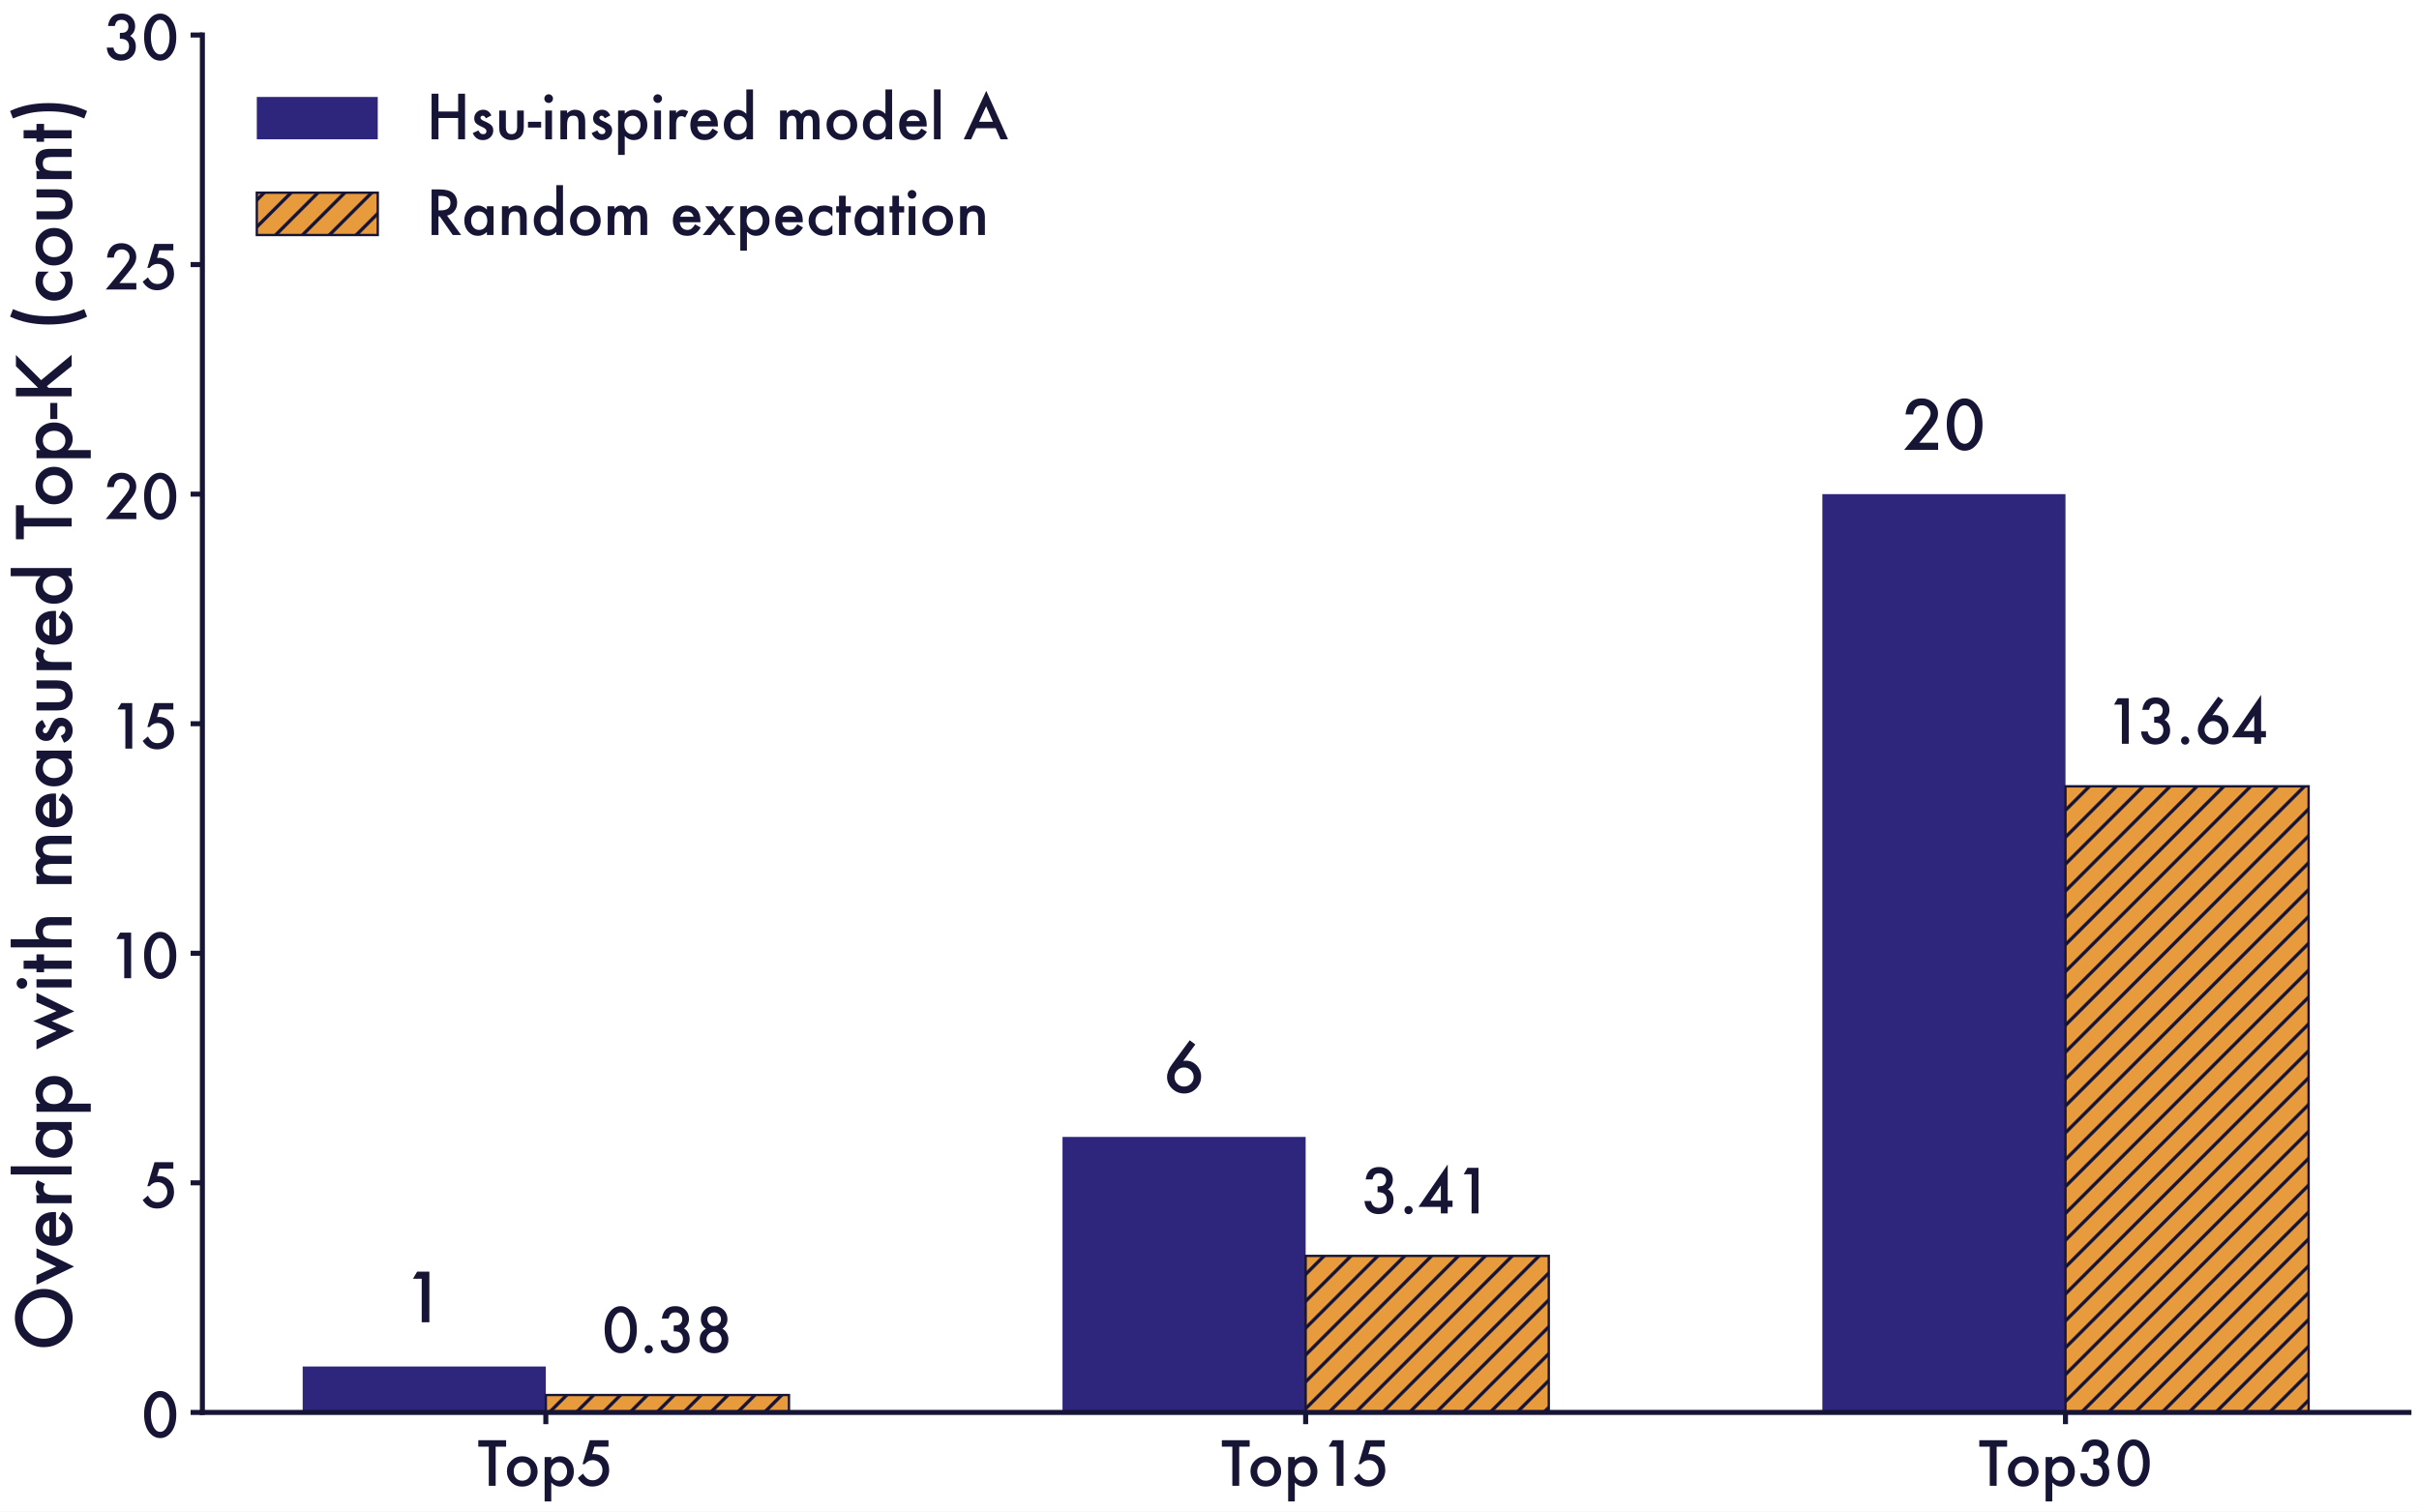
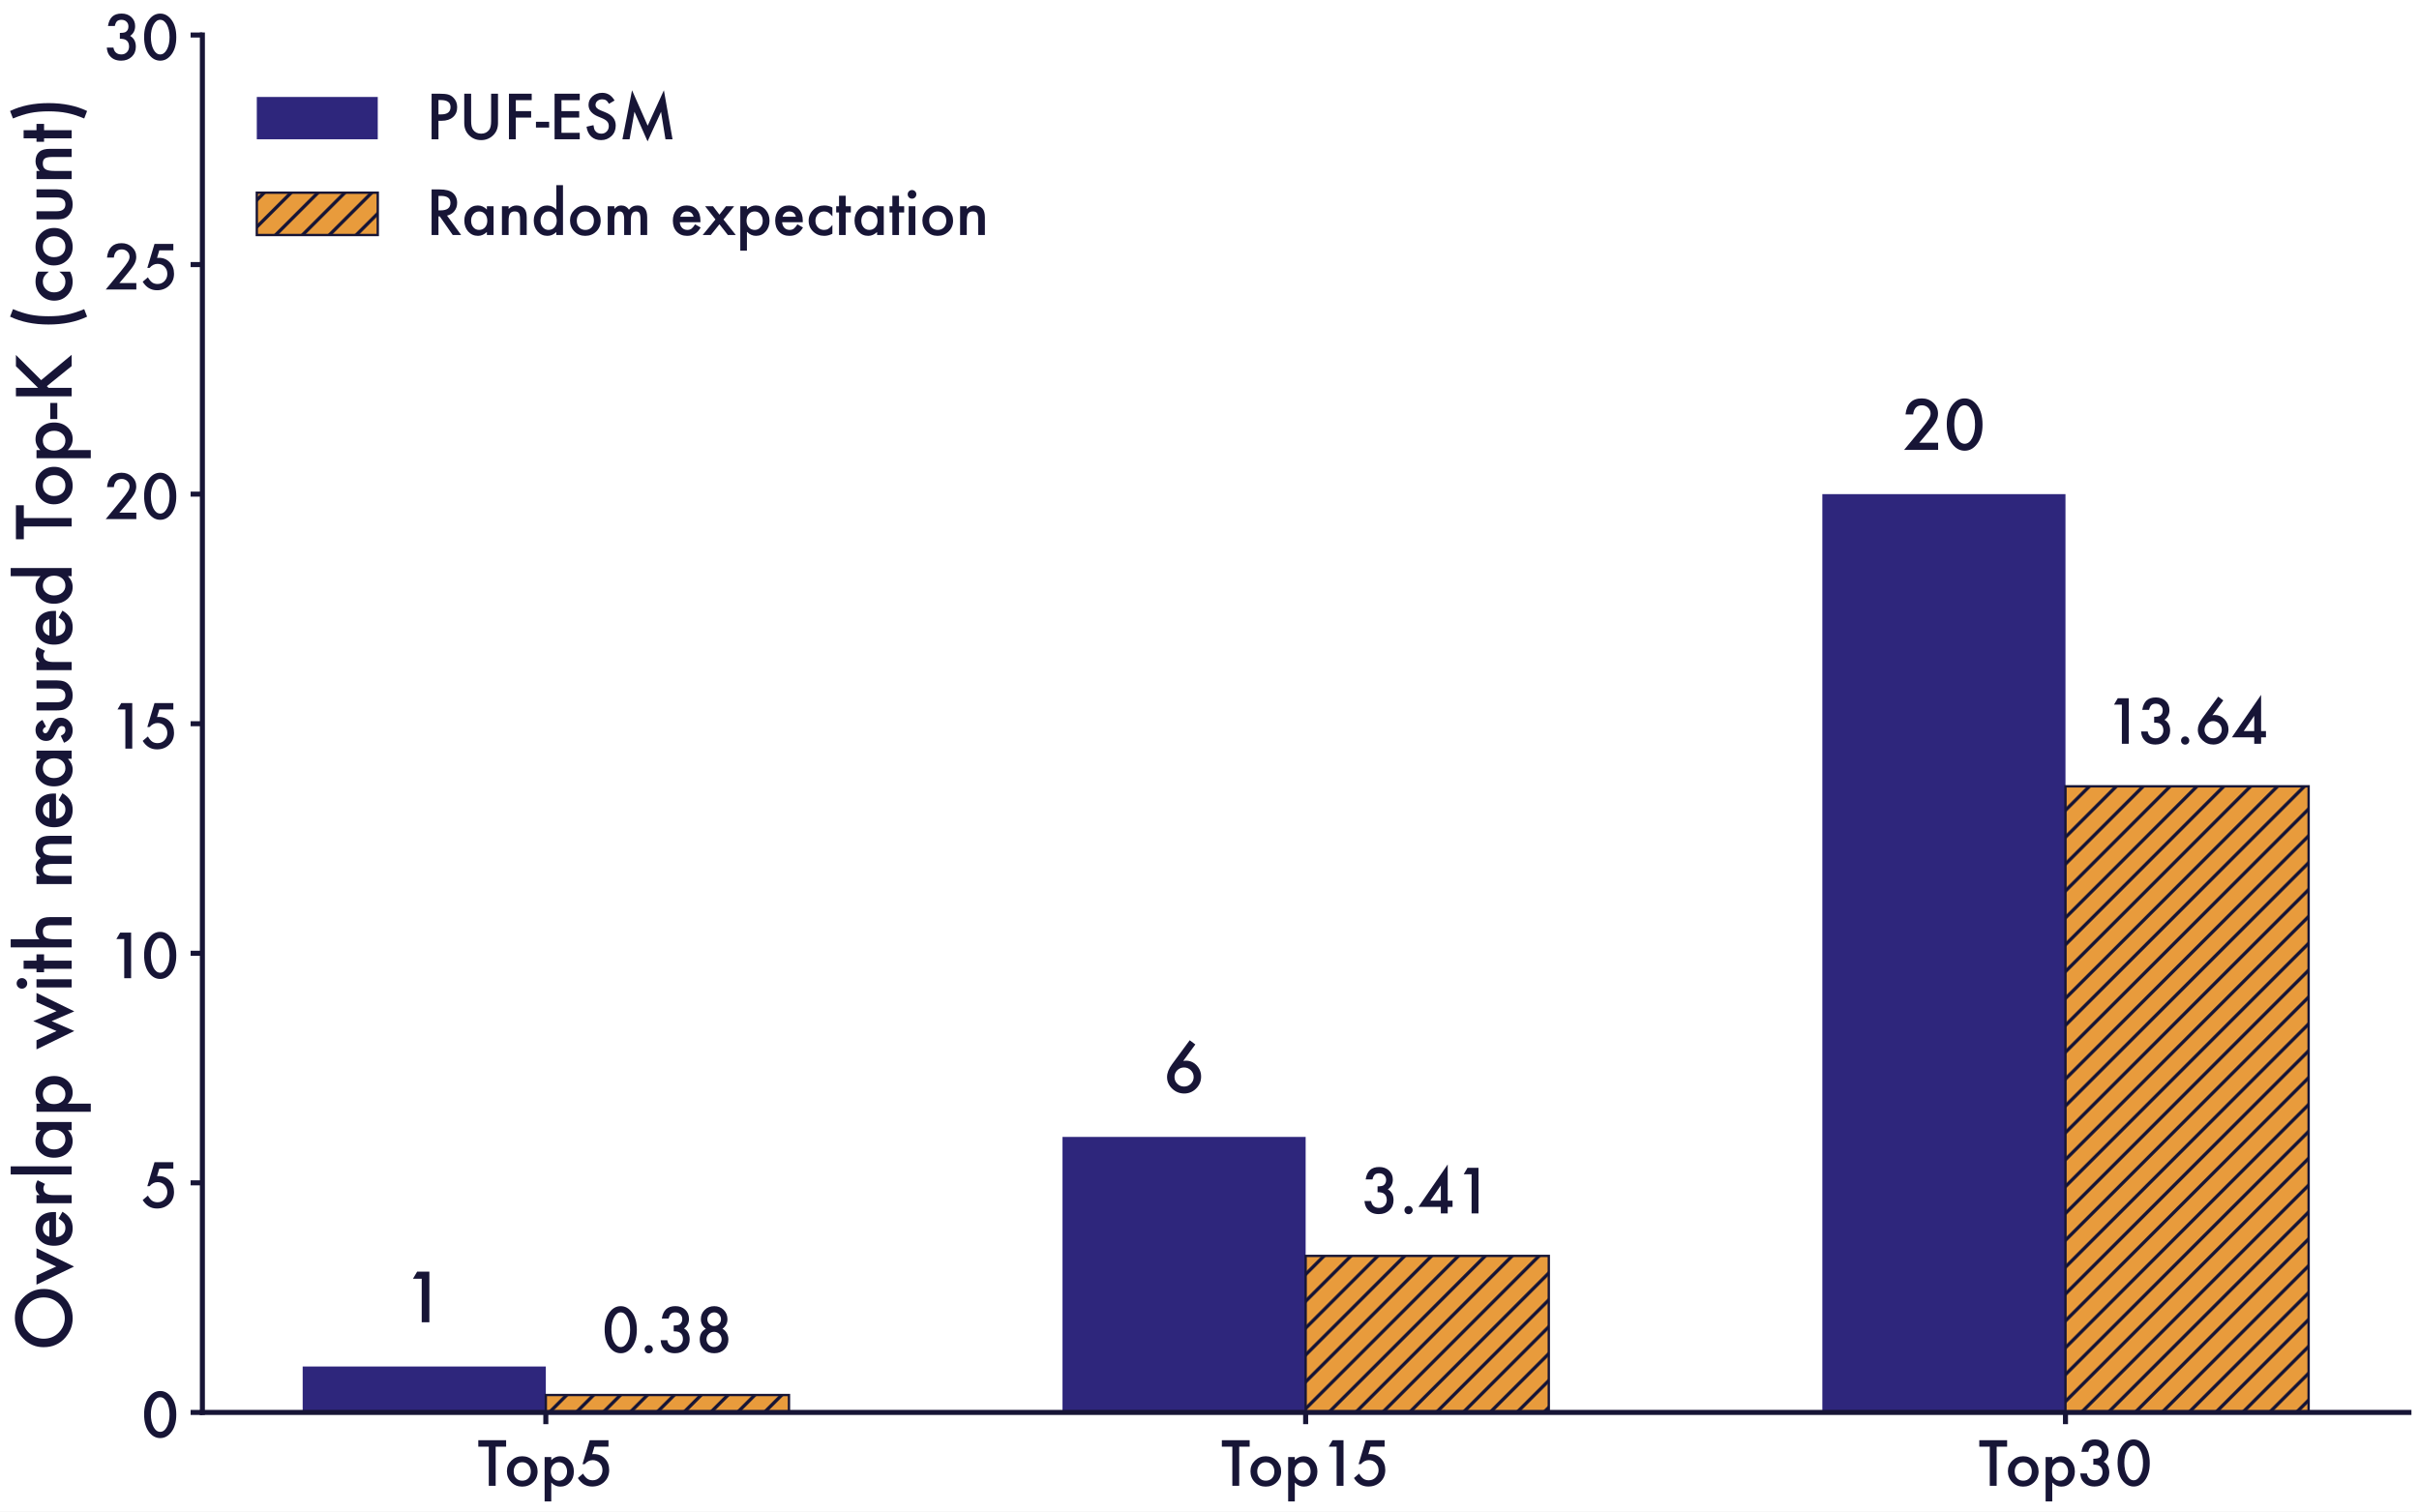
<svg xmlns="http://www.w3.org/2000/svg" xmlns:xlink="http://www.w3.org/1999/xlink" width="720pt" height="450pt" viewBox="0 0 720 450" version="1.1">
  <defs>
    <style type="text/css">*{stroke-linejoin: round; stroke-linecap: butt}</style>
  </defs>
  <g id="figure_1">
    <g id="patch_1">
      <path d="M 0 450  L 720 450  L 720 0  L 0 0  z " style="fill: #ffffff" />
    </g>
    <g id="axes_1">
      <g id="patch_2">
        <path d="M 60.237 420.498  L 717 420.498  L 717 10.422  L 60.237 10.422  z " style="fill: #ffffff" />
      </g>
      <g id="patch_3">
-         <path d="M 90.09 420.498  L 162.46 420.498  L 162.46 406.829  L 90.09 406.829  z " clip-path="url(#p8a2747c36f)" style="fill: #2e267c" />
+         <path d="M 90.09 420.498  L 162.46 420.498  L 162.46 406.829  L 90.09 406.829  z " clip-path="url(#p733d0fec07)" style="fill: #2e267c" />
      </g>
      <g id="patch_4">
-         <path d="M 316.248 420.498  L 388.618 420.498  L 388.618 338.483  L 316.248 338.483  z " clip-path="url(#p8a2747c36f)" style="fill: #2e267c" />
+         <path d="M 316.248 420.498  L 388.618 420.498  L 388.618 338.483  L 316.248 338.483  z " clip-path="url(#p733d0fec07)" style="fill: #2e267c" />
      </g>
      <g id="patch_5">
-         <path d="M 542.406 420.498  L 614.776 420.498  L 614.776 147.114  L 542.406 147.114  z " clip-path="url(#p8a2747c36f)" style="fill: #2e267c" />
+         <path d="M 542.406 420.498  L 614.776 420.498  L 614.776 147.114  L 542.406 147.114  z " clip-path="url(#p733d0fec07)" style="fill: #2e267c" />
      </g>
      <g id="patch_6">
-         <path d="M 162.46 420.498  L 234.831 420.498  L 234.831 415.32  L 162.46 415.32  z " clip-path="url(#p8a2747c36f)" style="fill: url(#h6c264f44f7); stroke: #171536; stroke-width: 0.7; stroke-linejoin: miter" />
+         <path d="M 162.46 420.498  L 234.831 420.498  L 234.831 415.32  L 162.46 415.32  z " clip-path="url(#p733d0fec07)" style="fill: url(#h999ce00110); stroke: #171536; stroke-width: 0.7; stroke-linejoin: miter" />
      </g>
      <g id="patch_7">
-         <path d="M 388.618 420.498  L 460.989 420.498  L 460.989 373.898  L 388.618 373.898  z " clip-path="url(#p8a2747c36f)" style="fill: url(#h6c264f44f7); stroke: #171536; stroke-width: 0.7; stroke-linejoin: miter" />
+         <path d="M 388.618 420.498  L 460.989 420.498  L 460.989 373.898  L 388.618 373.898  z " clip-path="url(#p733d0fec07)" style="fill: url(#h999ce00110); stroke: #171536; stroke-width: 0.7; stroke-linejoin: miter" />
      </g>
      <g id="patch_8">
-         <path d="M 614.776 420.498  L 687.147 420.498  L 687.147 234.1  L 614.776 234.1  z " clip-path="url(#p8a2747c36f)" style="fill: url(#h6c264f44f7); stroke: #171536; stroke-width: 0.7; stroke-linejoin: miter" />
+         <path d="M 614.776 420.498  L 687.147 420.498  L 687.147 234.1  L 614.776 234.1  z " clip-path="url(#p733d0fec07)" style="fill: url(#h999ce00110); stroke: #171536; stroke-width: 0.7; stroke-linejoin: miter" />
      </g>
      <g id="matplotlib.axis_1">
        <g id="xtick_1">
          <g id="line2d_1">
            <defs>
-               <path id="mf72976926c" d="M 0 0  L 0 3.5  " style="stroke: #171536; stroke-width: 1.5" />
-             </defs>
-             <g>
-               <use xlink:href="#mf72976926c" x="162.46" y="420.498" style="fill: #171536; stroke: #171536; stroke-width: 1.5" />
+               <path id="me09daf426f" d="M 0 0  L 0 3.5  " style="stroke: #171536; stroke-width: 1.5" />
+             </defs>
+             <g>
+               <use xlink:href="#me09daf426f" x="162.46" y="420.498" style="fill: #171536; stroke: #171536; stroke-width: 1.5" />
            </g>
          </g>
          <g id="text_1">
            <g style="fill: #171536" transform="translate(142.161 442.3423) scale(0.18 -0.18)">
              <defs>
                <path id="Futura-Medium-54" d="M 1909 4141  L 1909 0  L 1181 0  L 1181 4141  L 72 4141  L 72 4825  L 3016 4825  L 3016 4141  L 1909 4141  z " transform="scale(0.015625)" />
                <path id="Futura-Medium-6f" d="M 300 1544  Q 300 2203 772 2665  Q 1244 3128 1922 3128  Q 2603 3128 3078 2663  Q 3547 2197 3547 1519  Q 3547 834 3075 372  Q 2600 -88 1909 -88  Q 1225 -88 763 381  Q 300 844 300 1544  z M 1019 1531  Q 1019 1075 1263 809  Q 1513 541 1922 541  Q 2334 541 2581 806  Q 2828 1072 2828 1516  Q 2828 1959 2581 2225  Q 2331 2494 1922 2494  Q 1519 2494 1269 2225  Q 1019 1956 1019 1531  z " transform="scale(0.015625)" />
                <path id="Futura-Medium-70" d="M 1147 -1656  L 444 -1656  L 444 3044  L 1147 3044  L 1147 2713  Q 1563 3128 2091 3128  Q 2719 3128 3125 2666  Q 3538 2206 3538 1506  Q 3538 822 3128 366  Q 2722 -88 2103 -88  Q 1569 -88 1147 341  L 1147 -1656  z M 2819 1503  Q 2819 1941 2581 2216  Q 2341 2494 1975 2494  Q 1588 2494 1347 2225  Q 1106 1956 1106 1519  Q 1106 1091 1347 813  Q 1584 541 1972 541  Q 2338 541 2575 816  Q 2819 1091 2819 1503  z " transform="scale(0.015625)" />
                <path id="Futura-Medium-35" d="M 3366 4144  L 1878 4144  L 1641 3344  Q 1694 3350 1742 3353  Q 1791 3356 1831 3356  Q 2534 3356 2984 2881  Q 3438 2409 3438 1672  Q 3438 909 2925 415  Q 2413 -78 1634 -78  Q 675 -78 122 822  L 672 1288  Q 900 900 1131 741  Q 1363 584 1697 584  Q 2134 584 2431 891  Q 2728 1206 2728 1656  Q 2728 2119 2434 2413  Q 2141 2716 1700 2716  Q 1209 2716 853 2288  L 613 2288  L 1372 4825  L 3366 4825  L 3366 4144  z " transform="scale(0.015625)" />
              </defs>
              <use xlink:href="#Futura-Medium-54" />
              <use xlink:href="#Futura-Medium-6f" transform="translate(43.74219 0)" />
              <use xlink:href="#Futura-Medium-70" transform="translate(103.8496 0)" />
              <use xlink:href="#Futura-Medium-35" transform="translate(163.8105 0)" />
            </g>
          </g>
        </g>
        <g id="xtick_2">
          <g id="line2d_2">
            <g>
-               <use xlink:href="#mf72976926c" x="388.618" y="420.498" style="fill: #171536; stroke: #171536; stroke-width: 1.5" />
+               <use xlink:href="#me09daf426f" x="388.618" y="420.498" style="fill: #171536; stroke: #171536; stroke-width: 1.5" />
            </g>
          </g>
          <g id="text_2">
            <g style="fill: #171536" transform="translate(363.4731 442.3423) scale(0.18 -0.18)">
              <defs>
                <path id="Futura-Medium-31" d="M 1734 4144  L 900 4144  L 1300 4825  L 2463 4825  L 2463 0  L 1734 0  L 1734 4144  z " transform="scale(0.015625)" />
              </defs>
              <use xlink:href="#Futura-Medium-54" />
              <use xlink:href="#Futura-Medium-6f" transform="translate(43.74219 0)" />
              <use xlink:href="#Futura-Medium-70" transform="translate(103.8496 0)" />
              <use xlink:href="#Futura-Medium-31" transform="translate(163.8105 0)" />
              <use xlink:href="#Futura-Medium-35" transform="translate(217.6543 0)" />
            </g>
          </g>
        </g>
        <g id="xtick_3">
          <g id="line2d_3">
            <g>
-               <use xlink:href="#mf72976926c" x="614.776" y="420.498" style="fill: #171536; stroke: #171536; stroke-width: 1.5" />
+               <use xlink:href="#me09daf426f" x="614.776" y="420.498" style="fill: #171536; stroke: #171536; stroke-width: 1.5" />
            </g>
          </g>
          <g id="text_3">
            <g style="fill: #171536" transform="translate(588.9224 442.3423) scale(0.18 -0.18)">
              <defs>
                <path id="Futura-Medium-33" d="M 1656 2241  L 1656 2863  Q 2119 2863 2278 2966  Q 2563 3147 2563 3547  Q 2563 3856 2356 4050  Q 2153 4247 1828 4247  Q 1525 4247 1359 4100  Q 1200 3950 1122 3594  L 397 3594  Q 509 4275 859 4592  Q 1209 4909 1838 4909  Q 2472 4909 2872 4534  Q 3272 4163 3272 3575  Q 3272 2913 2747 2544  Q 3347 2191 3347 1397  Q 3347 747 2909 334  Q 2472 -78 1788 -78  Q 916 -78 494 563  Q 319 831 272 1306  L 975 1306  Q 1031 956 1248 770  Q 1466 584 1816 584  Q 2169 584 2400 819  Q 2631 1059 2631 1428  Q 2631 1916 2284 2122  Q 2081 2241 1656 2241  z " transform="scale(0.015625)" />
                <path id="Futura-Medium-30" d="M 272 2444  Q 272 3597 809 4284  Q 1291 4906 1975 4906  Q 2659 4906 3141 4284  Q 3678 3597 3678 2413  Q 3678 1231 3141 544  Q 2659 -78 1978 -78  Q 1297 -78 809 544  Q 272 1231 272 2444  z M 988 2441  Q 988 1638 1266 1106  Q 1544 584 1975 584  Q 2403 584 2684 1106  Q 2966 1625 2966 2416  Q 2966 3206 2684 3728  Q 2403 4247 1975 4247  Q 1550 4247 1269 3728  Q 988 3213 988 2441  z " transform="scale(0.015625)" />
              </defs>
              <use xlink:href="#Futura-Medium-54" />
              <use xlink:href="#Futura-Medium-6f" transform="translate(43.74219 0)" />
              <use xlink:href="#Futura-Medium-70" transform="translate(103.8496 0)" />
              <use xlink:href="#Futura-Medium-33" transform="translate(163.8105 0)" />
              <use xlink:href="#Futura-Medium-30" transform="translate(225.5293 0)" />
            </g>
          </g>
        </g>
      </g>
      <g id="matplotlib.axis_2">
        <g id="ytick_1">
          <g id="line2d_4">
            <defs>
-               <path id="m569d6297f0" d="M 0 0  L -3.5 0  " style="stroke: #171536; stroke-width: 1.5" />
-             </defs>
-             <g>
-               <use xlink:href="#m569d6297f0" x="60.237" y="420.498" style="fill: #171536; stroke: #171536; stroke-width: 1.5" />
+               <path id="m50619c5d92" d="M 0 0  L -3.5 0  " style="stroke: #171536; stroke-width: 1.5" />
+             </defs>
+             <g>
+               <use xlink:href="#m50619c5d92" x="60.237" y="420.498" style="fill: #171536; stroke: #171536; stroke-width: 1.5" />
            </g>
          </g>
          <g id="text_4">
            <g style="fill: #171536" transform="translate(42.12743 427.9201) scale(0.18 -0.18)">
              <use xlink:href="#Futura-Medium-30" />
            </g>
          </g>
        </g>
        <g id="ytick_2">
          <g id="line2d_5">
            <g>
-               <use xlink:href="#m569d6297f0" x="60.237" y="352.152" style="fill: #171536; stroke: #171536; stroke-width: 1.5" />
+               <use xlink:href="#m50619c5d92" x="60.237" y="352.152" style="fill: #171536; stroke: #171536; stroke-width: 1.5" />
            </g>
          </g>
          <g id="text_5">
            <g style="fill: #171536" transform="translate(42.12743 359.5742) scale(0.18 -0.18)">
              <use xlink:href="#Futura-Medium-35" />
            </g>
          </g>
        </g>
        <g id="ytick_3">
          <g id="line2d_6">
            <g>
-               <use xlink:href="#m569d6297f0" x="60.237" y="283.806" style="fill: #171536; stroke: #171536; stroke-width: 1.5" />
+               <use xlink:href="#m50619c5d92" x="60.237" y="283.806" style="fill: #171536; stroke: #171536; stroke-width: 1.5" />
            </g>
          </g>
          <g id="text_6">
            <g style="fill: #171536" transform="translate(32.09805 291.2283) scale(0.18 -0.18)">
              <use xlink:href="#Futura-Medium-31" />
              <use xlink:href="#Futura-Medium-30" transform="translate(55.71875 0)" />
            </g>
          </g>
        </g>
        <g id="ytick_4">
          <g id="line2d_7">
            <g>
-               <use xlink:href="#m569d6297f0" x="60.237" y="215.46" style="fill: #171536; stroke: #171536; stroke-width: 1.5" />
+               <use xlink:href="#m50619c5d92" x="60.237" y="215.46" style="fill: #171536; stroke: #171536; stroke-width: 1.5" />
            </g>
          </g>
          <g id="text_7">
            <g style="fill: #171536" transform="translate(32.43555 222.8823) scale(0.18 -0.18)">
              <use xlink:href="#Futura-Medium-31" />
              <use xlink:href="#Futura-Medium-35" transform="translate(53.84375 0)" />
            </g>
          </g>
        </g>
        <g id="ytick_5">
          <g id="line2d_8">
            <g>
-               <use xlink:href="#m569d6297f0" x="60.237" y="147.114" style="fill: #171536; stroke: #171536; stroke-width: 1.5" />
+               <use xlink:href="#m50619c5d92" x="60.237" y="147.114" style="fill: #171536; stroke: #171536; stroke-width: 1.5" />
            </g>
          </g>
          <g id="text_8">
            <g style="fill: #171536" transform="translate(31.01805 154.5364) scale(0.18 -0.18)">
              <defs>
                <path id="Futura-Medium-32" d="M 1603 684  L 3400 684  L 3400 0  L 159 0  L 1834 2028  Q 2081 2331 2248 2553  Q 2416 2775 2503 2925  Q 2681 3219 2681 3453  Q 2681 3791 2443 4019  Q 2206 4247 1856 4247  Q 1125 4247 1019 3381  L 294 3381  Q 469 4906 1834 4906  Q 2494 4906 2941 4488  Q 3391 4069 3391 3450  Q 3391 3056 3181 2678  Q 3075 2481 2870 2211  Q 2666 1941 2353 1572  L 1603 684  z " transform="scale(0.015625)" />
              </defs>
              <use xlink:href="#Futura-Medium-32" />
              <use xlink:href="#Futura-Medium-30" transform="translate(61.71875 0)" />
            </g>
          </g>
        </g>
        <g id="ytick_6">
          <g id="line2d_9">
            <g>
-               <use xlink:href="#m569d6297f0" x="60.237" y="78.768" style="fill: #171536; stroke: #171536; stroke-width: 1.5" />
+               <use xlink:href="#m50619c5d92" x="60.237" y="78.768" style="fill: #171536; stroke: #171536; stroke-width: 1.5" />
            </g>
          </g>
          <g id="text_9">
            <g style="fill: #171536" transform="translate(31.01805 86.19052) scale(0.18 -0.18)">
              <use xlink:href="#Futura-Medium-32" />
              <use xlink:href="#Futura-Medium-35" transform="translate(61.71875 0)" />
            </g>
          </g>
        </g>
        <g id="ytick_7">
          <g id="line2d_10">
            <g>
-               <use xlink:href="#m569d6297f0" x="60.237" y="10.422" style="fill: #171536; stroke: #171536; stroke-width: 1.5" />
+               <use xlink:href="#m50619c5d92" x="60.237" y="10.422" style="fill: #171536; stroke: #171536; stroke-width: 1.5" />
            </g>
          </g>
          <g id="text_10">
            <g style="fill: #171536" transform="translate(31.01805 17.84462) scale(0.18 -0.18)">
              <use xlink:href="#Futura-Medium-33" />
              <use xlink:href="#Futura-Medium-30" transform="translate(61.71875 0)" />
            </g>
          </g>
        </g>
        <g id="text_11">
          <g style="fill: #171536" transform="translate(21.32555 402.2367) rotate(-90) scale(0.22 -0.22)">
            <defs>
              <path id="Futura-Medium-4f" d="M 338 2434  Q 338 3453 1084 4184  Q 1828 4916 2872 4916  Q 3903 4916 4641 4178  Q 5381 3441 5381 2406  Q 5381 1366 4638 641  Q 3891 -88 2834 -88  Q 1900 -88 1156 559  Q 338 1275 338 2434  z M 1072 2425  Q 1072 1625 1609 1109  Q 2144 594 2844 594  Q 3603 594 4125 1119  Q 4647 1650 4647 2413  Q 4647 3184 4131 3706  Q 3619 4231 2863 4231  Q 2109 4231 1591 3706  Q 1072 3188 1072 2425  z " transform="scale(0.015625)" />
              <path id="Futura-Medium-76" d="M 822 3044  L 1609 1334  L 2394 3044  L 3184 3044  L 1603 -209  L 34 3044  L 822 3044  z " transform="scale(0.015625)" />
              <path id="Futura-Medium-65" d="M 3216 1356  L 1034 1356  Q 1063 981 1278 759  Q 1494 541 1831 541  Q 2094 541 2266 666  Q 2434 791 2650 1128  L 3244 797  Q 3106 563 2953 395  Q 2800 228 2625 120  Q 2450 13 2247 -37  Q 2044 -88 1806 -88  Q 1125 -88 713 350  Q 300 791 300 1519  Q 300 2241 700 2688  Q 1103 3128 1769 3128  Q 2441 3128 2831 2700  Q 3219 2275 3219 1522  L 3216 1356  z M 2494 1931  Q 2347 2494 1784 2494  Q 1656 2494 1543 2455  Q 1431 2416 1339 2342  Q 1247 2269 1181 2166  Q 1116 2063 1081 1931  L 2494 1931  z " transform="scale(0.015625)" />
              <path id="Futura-Medium-72" d="M 444 3044  L 1147 3044  L 1147 2772  Q 1341 2975 1491 3050  Q 1644 3128 1853 3128  Q 2131 3128 2434 2947  L 2113 2303  Q 1913 2447 1722 2447  Q 1147 2447 1147 1578  L 1147 0  L 444 0  L 444 3044  z " transform="scale(0.015625)" />
              <path id="Futura-Medium-6c" d="M 1147 5278  L 1147 0  L 444 0  L 444 5278  L 1147 5278  z " transform="scale(0.015625)" />
              <path id="Futura-Medium-61" d="M 2688 3044  L 3394 3044  L 3394 0  L 2688 0  L 2688 319  Q 2253 -88 1753 -88  Q 1122 -88 709 369  Q 300 834 300 1531  Q 300 2216 709 2672  Q 1119 3128 1734 3128  Q 2266 3128 2688 2691  L 2688 3044  z M 1019 1531  Q 1019 1094 1253 819  Q 1494 541 1859 541  Q 2250 541 2491 809  Q 2731 1088 2731 1516  Q 2731 1944 2491 2222  Q 2250 2494 1866 2494  Q 1503 2494 1259 2219  Q 1019 1941 1019 1531  z " transform="scale(0.015625)" />
              <path id="Futura-Medium-20" transform="scale(0.015625)" />
              <path id="Futura-Medium-77" d="M 825 3044  L 1622 1306  L 2481 3322  L 3347 1306  L 4134 3044  L 4922 3044  L 3328 -228  L 2481 1731  L 1625 -228  L 34 3044  L 825 3044  z " transform="scale(0.015625)" />
              <path id="Futura-Medium-69" d="M 1147 3044  L 1147 0  L 444 0  L 444 3044  L 1147 3044  z M 338 4309  Q 338 4494 472 4628  Q 606 4763 794 4763  Q 984 4763 1119 4628  Q 1253 4497 1253 4306  Q 1253 4116 1119 3981  Q 988 3847 797 3847  Q 606 3847 472 3981  Q 338 4116 338 4309  z " transform="scale(0.015625)" />
              <path id="Futura-Medium-74" d="M 1169 2388  L 1169 0  L 466 0  L 466 2388  L 166 2388  L 166 3044  L 466 3044  L 466 4159  L 1169 4159  L 1169 3044  L 1716 3044  L 1716 2388  L 1169 2388  z " transform="scale(0.015625)" />
              <path id="Futura-Medium-68" d="M 444 5278  L 1147 5278  L 1147 2791  Q 1522 3128 1975 3128  Q 2491 3128 2800 2794  Q 3063 2503 3063 1866  L 3063 0  L 2359 0  L 2359 1800  Q 2359 2166 2229 2330  Q 2100 2494 1813 2494  Q 1444 2494 1294 2266  Q 1147 2034 1147 1472  L 1147 0  L 444 0  L 444 5278  z " transform="scale(0.015625)" />
              <path id="Futura-Medium-6d" d="M 444 3044  L 1147 3044  L 1147 2763  Q 1350 2975 1494 3050  Q 1647 3128 1878 3128  Q 2394 3128 2694 2678  Q 3025 3128 3591 3128  Q 4619 3128 4619 1881  L 4619 0  L 3913 0  L 3913 1691  Q 3913 2128 3806 2309  Q 3697 2494 3447 2494  Q 3156 2494 3023 2275  Q 2891 2056 2891 1572  L 2891 0  L 2184 0  L 2184 1681  Q 2184 2494 1716 2494  Q 1419 2494 1283 2272  Q 1147 2050 1147 1572  L 1147 0  L 444 0  L 444 3044  z " transform="scale(0.015625)" />
              <path id="Futura-Medium-73" d="M 2213 2525  L 1631 2216  Q 1494 2497 1291 2497  Q 1194 2497 1125 2433  Q 1056 2369 1056 2269  Q 1056 2094 1463 1922  Q 2022 1681 2215 1478  Q 2409 1275 2409 931  Q 2409 491 2084 194  Q 1769 -88 1322 -88  Q 556 -88 238 659  L 838 938  Q 963 719 1028 659  Q 1156 541 1334 541  Q 1691 541 1691 866  Q 1691 1053 1416 1216  Q 1309 1269 1203 1319  Q 1097 1369 988 1422  Q 681 1572 556 1722  Q 397 1913 397 2213  Q 397 2609 669 2869  Q 947 3128 1344 3128  Q 1928 3128 2213 2525  z " transform="scale(0.015625)" />
              <path id="Futura-Medium-75" d="M 1147 3044  L 1147 1297  Q 1147 541 1744 541  Q 2341 541 2341 1297  L 2341 3044  L 3044 3044  L 3044 1281  Q 3044 916 2953 650  Q 2866 413 2650 222  Q 2294 -88 1744 -88  Q 1197 -88 841 222  Q 622 413 531 650  Q 444 863 444 1281  L 444 3044  L 1147 3044  z " transform="scale(0.015625)" />
              <path id="Futura-Medium-64" d="M 2688 5278  L 3394 5278  L 3394 0  L 2688 0  L 2688 319  Q 2272 -88 1747 -88  Q 1122 -88 709 369  Q 300 834 300 1531  Q 300 2213 709 2669  Q 1116 3128 1731 3128  Q 2266 3128 2688 2691  L 2688 5278  z M 1019 1531  Q 1019 1094 1253 819  Q 1494 541 1859 541  Q 2250 541 2491 809  Q 2731 1088 2731 1516  Q 2731 1944 2491 2222  Q 2250 2494 1866 2494  Q 1503 2494 1259 2219  Q 1019 1941 1019 1531  z " transform="scale(0.015625)" />
              <path id="Futura-Medium-2d" d="M 0 1853  L 1394 1853  L 1394 1241  L 0 1241  L 0 1853  z " transform="scale(0.015625)" />
              <path id="Futura-Medium-4b" d="M 1306 2900  L 3184 4825  L 4156 4825  L 1975 2641  L 4169 0  L 3194 0  L 1456 2147  L 1306 1997  L 1306 0  L 578 0  L 578 4825  L 1306 4825  L 1306 2900  z " transform="scale(0.015625)" />
              <path id="Futura-Medium-28" d="M 1259 5331  L 1909 5081  Q 1569 4266 1431 3575  Q 1363 3225 1328 2839  Q 1294 2453 1294 1997  Q 1294 1538 1328 1152  Q 1363 766 1431 416  Q 1566 -272 1909 -1088  L 1259 -1338  Q 578 91 578 1997  Q 578 3903 1259 5331  z " transform="scale(0.015625)" />
              <path id="Futura-Medium-63" d="M 2813 2913  L 2813 1978  Q 2572 2272 2381 2381  Q 2194 2494 1941 2494  Q 1544 2494 1281 2216  Q 1019 1938 1019 1519  Q 1019 1091 1272 816  Q 1528 541 1925 541  Q 2178 541 2372 650  Q 2559 756 2813 1063  L 2813 134  Q 2384 -88 1956 -88  Q 1250 -88 775 369  Q 300 828 300 1509  Q 300 2191 781 2659  Q 1263 3128 1963 3128  Q 2413 3128 2813 2913  z " transform="scale(0.015625)" />
              <path id="Futura-Medium-6e" d="M 444 3044  L 1150 3044  L 1150 2763  Q 1519 3128 1981 3128  Q 2513 3128 2809 2794  Q 3066 2509 3066 1866  L 3066 0  L 2359 0  L 2359 1700  Q 2359 2150 2234 2322  Q 2113 2497 1791 2497  Q 1441 2497 1294 2266  Q 1150 2038 1150 1469  L 1150 0  L 444 0  L 444 3044  z " transform="scale(0.015625)" />
              <path id="Futura-Medium-29" d="M 1084 -1338  L 434 -1088  Q 778 -272 913 416  Q 1053 1103 1053 1997  Q 1053 2884 913 3575  Q 775 4266 434 5081  L 1084 5331  Q 1766 3903 1766 1997  Q 1766 91 1084 -1338  z " transform="scale(0.015625)" />
            </defs>
            <use xlink:href="#Futura-Medium-4f" />
            <use xlink:href="#Futura-Medium-76" transform="translate(89.35547 0)" />
            <use xlink:href="#Futura-Medium-65" transform="translate(137.8496 0)" />
            <use xlink:href="#Futura-Medium-72" transform="translate(193.1719 0)" />
            <use xlink:href="#Futura-Medium-6c" transform="translate(232.0742 0)" />
            <use xlink:href="#Futura-Medium-61" transform="translate(256.9766 0)" />
            <use xlink:href="#Futura-Medium-70" transform="translate(316.9375 0)" />
            <use xlink:href="#Futura-Medium-20" transform="translate(376.8984 0)" />
            <use xlink:href="#Futura-Medium-77" transform="translate(407.7578 0)" />
            <use xlink:href="#Futura-Medium-69" transform="translate(485.1504 0)" />
            <use xlink:href="#Futura-Medium-74" transform="translate(510.0527 0)" />
            <use xlink:href="#Futura-Medium-68" transform="translate(539.3965 0)" />
            <use xlink:href="#Futura-Medium-20" transform="translate(594.2305 0)" />
            <use xlink:href="#Futura-Medium-6d" transform="translate(625.0898 0)" />
            <use xlink:href="#Futura-Medium-65" transform="translate(704.1914 0)" />
            <use xlink:href="#Futura-Medium-61" transform="translate(759.5137 0)" />
            <use xlink:href="#Futura-Medium-73" transform="translate(819.4746 0)" />
            <use xlink:href="#Futura-Medium-75" transform="translate(860.0508 0)" />
            <use xlink:href="#Futura-Medium-72" transform="translate(914.543 0)" />
            <use xlink:href="#Futura-Medium-65" transform="translate(951.3203 0)" />
            <use xlink:href="#Futura-Medium-64" transform="translate(1006.643 0)" />
            <use xlink:href="#Futura-Medium-20" transform="translate(1066.604 0)" />
            <use xlink:href="#Futura-Medium-54" transform="translate(1097.463 0)" />
            <use xlink:href="#Futura-Medium-6f" transform="translate(1141.205 0)" />
            <use xlink:href="#Futura-Medium-70" transform="translate(1201.312 0)" />
            <use xlink:href="#Futura-Medium-2d" transform="translate(1261.273 0)" />
            <use xlink:href="#Futura-Medium-4b" transform="translate(1283.051 0)" />
            <use xlink:href="#Futura-Medium-20" transform="translate(1349.311 0)" />
            <use xlink:href="#Futura-Medium-28" transform="translate(1380.17 0)" />
            <use xlink:href="#Futura-Medium-63" transform="translate(1416.791 0)" />
            <use xlink:href="#Futura-Medium-6f" transform="translate(1464.447 0)" />
            <use xlink:href="#Futura-Medium-75" transform="translate(1524.555 0)" />
            <use xlink:href="#Futura-Medium-6e" transform="translate(1579.047 0)" />
            <use xlink:href="#Futura-Medium-74" transform="translate(1633.881 0)" />
            <use xlink:href="#Futura-Medium-29" transform="translate(1661.225 0)" />
          </g>
        </g>
      </g>
      <g id="patch_9">
        <path d="M 60.237 420.498  L 60.237 10.422  " style="fill: none; stroke: #171536; stroke-width: 1.5; stroke-linejoin: miter; stroke-linecap: square" />
      </g>
      <g id="patch_10">
        <path d="M 60.237 420.498  L 717 420.498  " style="fill: none; stroke: #171536; stroke-width: 1.5; stroke-linejoin: miter; stroke-linecap: square" />
      </g>
      <g id="text_12">
        <g style="fill: #171536" transform="translate(120.1031 393.6537) scale(0.2 -0.2)">
          <use xlink:href="#Futura-Medium-31" />
        </g>
      </g>
      <g id="text_13">
        <g style="fill: #171536" transform="translate(346.2611 325.3078) scale(0.2 -0.2)">
          <defs>
            <path id="Futura-Medium-36" d="M 2513 4994  L 3047 4594  L 1894 3025  Q 1988 3038 2053 3044  Q 2119 3050 2156 3050  Q 2744 3050 3172 2600  Q 3597 2156 3597 1531  Q 3597 869 3122 394  Q 2650 -78 1988 -78  Q 1331 -78 838 388  Q 353 853 353 1491  Q 353 2063 825 2703  L 2513 4994  z M 2888 1484  Q 2888 1869 2622 2134  Q 2353 2403 1975 2403  Q 1594 2403 1328 2137  Q 1063 1872 1063 1494  Q 1063 1116 1328 850  Q 1594 584 1978 584  Q 2353 584 2619 850  Q 2888 1119 2888 1484  z " transform="scale(0.015625)" />
          </defs>
          <use xlink:href="#Futura-Medium-36" />
        </g>
      </g>
      <g id="text_14">
        <g style="fill: #171536" transform="translate(566.2473 133.9392) scale(0.2 -0.2)">
          <use xlink:href="#Futura-Medium-32" />
          <use xlink:href="#Futura-Medium-30" transform="translate(61.71875 0)" />
        </g>
      </g>
      <g id="text_15">
        <g style="fill: #171536" transform="translate(179.2041 402.6627) scale(0.18 -0.18)">
          <defs>
            <path id="Futura-Medium-2e" d="M 553 350  Q 553 525 681 653  Q 809 781 988 781  Q 1166 781 1294 653  Q 1422 525 1422 347  Q 1422 166 1294 38  Q 1169 -88 988 -88  Q 803 -88 678 37  Q 553 163 553 350  z " transform="scale(0.015625)" />
            <path id="Futura-Medium-38" d="M 1113 2509  Q 581 2884 581 3531  Q 581 4119 984 4513  Q 1391 4906 1994 4906  Q 2594 4906 2994 4513  Q 3394 4122 3394 3528  Q 3394 2906 2866 2513  Q 3156 2356 3322 2056  Q 3491 1756 3491 1381  Q 3491 741 3072 331  Q 2653 -78 2000 -78  Q 1331 -78 897 334  Q 459 747 459 1372  Q 459 2184 1113 2509  z M 1266 3534  Q 1266 3225 1475 3016  Q 1688 2803 1988 2803  Q 2284 2803 2496 3015  Q 2709 3228 2709 3525  Q 2709 3822 2496 4034  Q 2284 4247 1988 4247  Q 1691 4247 1478 4034  Q 1266 3822 1266 3534  z M 1175 1397  Q 1175 1063 1406 822  Q 1641 584 1975 584  Q 2306 584 2541 819  Q 2775 1056 2775 1388  Q 2775 1722 2540 1956  Q 2306 2191 1975 2191  Q 1647 2191 1409 1956  Q 1175 1722 1175 1397  z " transform="scale(0.015625)" />
          </defs>
          <use xlink:href="#Futura-Medium-30" />
          <use xlink:href="#Futura-Medium-2e" transform="translate(61.71875 0)" />
          <use xlink:href="#Futura-Medium-33" transform="translate(92.57812 0)" />
          <use xlink:href="#Futura-Medium-38" transform="translate(154.2969 0)" />
        </g>
      </g>
      <g id="text_16">
        <g style="fill: #171536" transform="translate(405.3622 361.2409) scale(0.18 -0.18)">
          <defs>
            <path id="Futura-Medium-34" d="M 3156 1347  L 3669 1347  L 3669 684  L 3156 684  L 3156 0  L 2428 0  L 2428 684  L 59 684  L 3156 5184  L 3156 1347  z M 2428 1347  L 2428 2963  L 1316 1347  L 2428 1347  z " transform="scale(0.015625)" />
          </defs>
          <use xlink:href="#Futura-Medium-33" />
          <use xlink:href="#Futura-Medium-2e" transform="translate(61.71875 0)" />
          <use xlink:href="#Futura-Medium-34" transform="translate(92.57812 0)" />
          <use xlink:href="#Futura-Medium-31" transform="translate(154.2969 0)" />
        </g>
      </g>
      <g id="text_17">
        <g style="fill: #171536" transform="translate(626.6855 221.4425) scale(0.18 -0.18)">
          <use xlink:href="#Futura-Medium-31" />
          <use xlink:href="#Futura-Medium-33" transform="translate(54.59375 0)" />
          <use xlink:href="#Futura-Medium-2e" transform="translate(116.3125 0)" />
          <use xlink:href="#Futura-Medium-36" transform="translate(147.1719 0)" />
          <use xlink:href="#Futura-Medium-34" transform="translate(208.0156 0)" />
        </g>
      </g>
      <g id="legend_1">
        <g id="patch_11">
          <path d="M 76.437 41.467  L 112.437 41.467  L 112.437 28.867  L 76.437 28.867  z " style="fill: #2e267c" />
        </g>
        <g id="text_18">
          <g style="fill: #171536" transform="translate(126.8368 41.4668) scale(0.18 -0.18)">
            <defs>
-               <path id="Futura-Medium-48" d="M 1306 2938  L 3388 2938  L 3388 4825  L 4116 4825  L 4116 0  L 3388 0  L 3388 2253  L 1306 2253  L 1306 0  L 578 0  L 578 4825  L 1306 4825  L 1306 2938  z " transform="scale(0.015625)" />
-               <path id="Futura-Medium-41" d="M 3413 1172  L 1347 1172  L 809 0  L 25 0  L 2413 5128  L 4716 0  L 3919 0  L 3413 1172  z M 3116 1856  L 2400 3497  L 1650 1856  L 3116 1856  z " transform="scale(0.015625)" />
-             </defs>
-             <use xlink:href="#Futura-Medium-48" />
-             <use xlink:href="#Futura-Medium-73" transform="translate(73.33984 0)" />
-             <use xlink:href="#Futura-Medium-75" transform="translate(113.916 0)" />
-             <use xlink:href="#Futura-Medium-2d" transform="translate(168.4082 0)" />
-             <use xlink:href="#Futura-Medium-69" transform="translate(190.1855 0)" />
-             <use xlink:href="#Futura-Medium-6e" transform="translate(215.0879 0)" />
-             <use xlink:href="#Futura-Medium-73" transform="translate(269.9219 0)" />
-             <use xlink:href="#Futura-Medium-70" transform="translate(310.498 0)" />
-             <use xlink:href="#Futura-Medium-69" transform="translate(370.459 0)" />
-             <use xlink:href="#Futura-Medium-72" transform="translate(395.3613 0)" />
-             <use xlink:href="#Futura-Medium-65" transform="translate(432.1387 0)" />
-             <use xlink:href="#Futura-Medium-64" transform="translate(487.4609 0)" />
-             <use xlink:href="#Futura-Medium-20" transform="translate(547.4219 0)" />
-             <use xlink:href="#Futura-Medium-6d" transform="translate(578.2812 0)" />
-             <use xlink:href="#Futura-Medium-6f" transform="translate(657.3828 0)" />
-             <use xlink:href="#Futura-Medium-64" transform="translate(717.4902 0)" />
-             <use xlink:href="#Futura-Medium-65" transform="translate(777.4512 0)" />
-             <use xlink:href="#Futura-Medium-6c" transform="translate(832.7734 0)" />
-             <use xlink:href="#Futura-Medium-20" transform="translate(857.6758 0)" />
-             <use xlink:href="#Futura-Medium-41" transform="translate(888.5352 0)" />
+               <path id="Futura-Medium-50" d="M 1306 1959  L 1306 0  L 578 0  L 578 4825  L 1403 4825  Q 2009 4825 2319 4741  Q 2631 4656 2869 4422  Q 3284 4016 3284 3397  Q 3284 2734 2840 2346  Q 2397 1959 1644 1959  L 1306 1959  z M 1306 2634  L 1578 2634  Q 2581 2634 2581 3406  Q 2581 4153 1547 4153  L 1306 4153  L 1306 2634  z " transform="scale(0.015625)" />
+               <path id="Futura-Medium-55" d="M 1306 4825  L 1306 1919  Q 1306 1297 1509 1009  Q 1813 594 2363 594  Q 2916 594 3219 1009  Q 3422 1288 3422 1919  L 3422 4825  L 4150 4825  L 4150 1719  Q 4150 956 3675 463  Q 3141 -88 2363 -88  Q 1584 -88 1053 463  Q 578 956 578 1719  L 578 4825  L 1306 4825  z " transform="scale(0.015625)" />
+               <path id="Futura-Medium-46" d="M 2988 4141  L 1306 4141  L 1306 2981  L 2928 2981  L 2928 2297  L 1306 2297  L 1306 0  L 578 0  L 578 4825  L 2988 4825  L 2988 4141  z " transform="scale(0.015625)" />
+               <path id="Futura-Medium-45" d="M 3241 4141  L 1306 4141  L 1306 2981  L 3184 2981  L 3184 2297  L 1306 2297  L 1306 684  L 3241 684  L 3241 0  L 578 0  L 578 4825  L 3241 4825  L 3241 4141  z " transform="scale(0.015625)" />
+               <path id="Futura-Medium-53" d="M 3306 4106  L 2716 3756  Q 2550 4044 2400 4131  Q 2244 4231 1997 4231  Q 1694 4231 1494 4059  Q 1294 3891 1294 3634  Q 1294 3281 1819 3066  L 2300 2869  Q 2888 2631 3159 2289  Q 3431 1947 3431 1450  Q 3431 784 2988 350  Q 2541 -88 1878 -88  Q 1250 -88 841 284  Q 438 656 338 1331  L 1075 1494  Q 1125 1069 1250 906  Q 1475 594 1906 594  Q 2247 594 2472 822  Q 2697 1050 2697 1400  Q 2697 1541 2658 1658  Q 2619 1775 2536 1873  Q 2453 1972 2322 2058  Q 2191 2144 2009 2222  L 1544 2416  Q 553 2834 553 3641  Q 553 4184 969 4550  Q 1384 4919 2003 4919  Q 2838 4919 3306 4106  z " transform="scale(0.015625)" />
+               <path id="Futura-Medium-4d" d="M 409 0  L 1425 5188  L 3081 1438  L 4797 5188  L 5709 0  L 4963 0  L 4497 2913  L 3069 -222  L 1681 2916  L 1163 0  L 409 0  z " transform="scale(0.015625)" />
+             </defs>
+             <use xlink:href="#Futura-Medium-50" />
+             <use xlink:href="#Futura-Medium-55" transform="translate(54.00391 0)" />
+             <use xlink:href="#Futura-Medium-46" transform="translate(127.8809 0)" />
+             <use xlink:href="#Futura-Medium-2d" transform="translate(181.5859 0)" />
+             <use xlink:href="#Futura-Medium-45" transform="translate(203.3633 0)" />
+             <use xlink:href="#Futura-Medium-53" transform="translate(259.9062 0)" />
+             <use xlink:href="#Futura-Medium-4d" transform="translate(318.207 0)" />
          </g>
        </g>
        <g id="patch_12">
-           <path d="M 76.437 69.969  L 112.437 69.969  L 112.437 57.369  L 76.437 57.369  z " style="fill: url(#h6c264f44f7); stroke: #171536; stroke-width: 0.7; stroke-linejoin: miter" />
+           <path d="M 76.437 69.969  L 112.437 69.969  L 112.437 57.369  L 76.437 57.369  z " style="fill: url(#h999ce00110); stroke: #171536; stroke-width: 0.7; stroke-linejoin: miter" />
        </g>
        <g id="text_19">
          <g style="fill: #171536" transform="translate(126.8368 69.96868) scale(0.18 -0.18)">
            <defs>
              <path id="Futura-Medium-52" d="M 2213 2056  L 3706 0  L 2816 0  L 1438 1975  L 1306 1975  L 1306 0  L 578 0  L 578 4825  L 1431 4825  Q 2388 4825 2813 4466  Q 3281 4066 3281 3409  Q 3281 2897 2987 2528  Q 2694 2159 2213 2056  z M 1306 2609  L 1538 2609  Q 2572 2609 2572 3400  Q 2572 4141 1566 4141  L 1306 4141  L 1306 2609  z " transform="scale(0.015625)" />
              <path id="Futura-Medium-78" d="M 1388 1647  L 294 3044  L 1131 3044  L 1809 2156  L 2500 3044  L 3363 3044  L 2238 1647  L 3541 0  L 2703 0  L 1809 1138  L 894 0  L 34 0  L 1388 1647  z " transform="scale(0.015625)" />
            </defs>
            <use xlink:href="#Futura-Medium-52" />
            <use xlink:href="#Futura-Medium-61" transform="translate(58.45508 0)" />
            <use xlink:href="#Futura-Medium-6e" transform="translate(118.416 0)" />
            <use xlink:href="#Futura-Medium-64" transform="translate(173.25 0)" />
            <use xlink:href="#Futura-Medium-6f" transform="translate(233.2109 0)" />
            <use xlink:href="#Futura-Medium-6d" transform="translate(293.3184 0)" />
            <use xlink:href="#Futura-Medium-20" transform="translate(372.4199 0)" />
            <use xlink:href="#Futura-Medium-65" transform="translate(403.2793 0)" />
            <use xlink:href="#Futura-Medium-78" transform="translate(456.7266 0)" />
            <use xlink:href="#Futura-Medium-70" transform="translate(512.5371 0)" />
            <use xlink:href="#Futura-Medium-65" transform="translate(572.498 0)" />
            <use xlink:href="#Futura-Medium-63" transform="translate(627.8203 0)" />
            <use xlink:href="#Futura-Medium-74" transform="translate(675.4766 0)" />
            <use xlink:href="#Futura-Medium-61" transform="translate(703.6953 0)" />
            <use xlink:href="#Futura-Medium-74" transform="translate(763.6562 0)" />
            <use xlink:href="#Futura-Medium-69" transform="translate(791 0)" />
            <use xlink:href="#Futura-Medium-6f" transform="translate(815.9023 0)" />
            <use xlink:href="#Futura-Medium-6e" transform="translate(876.0098 0)" />
          </g>
        </g>
      </g>
    </g>
  </g>
  <defs>
-     <clipPath id="p8a2747c36f">
+     <clipPath id="p733d0fec07">
      <rect x="60.237" y="10.422" width="656.763" height="410.075" />
    </clipPath>
  </defs>
  <defs>
-     <pattern id="h6c264f44f7" patternUnits="userSpaceOnUse" x="0" y="0" width="72" height="72">
+     <pattern id="h999ce00110" patternUnits="userSpaceOnUse" x="0" y="0" width="72" height="72">
      <rect x="0" y="0" width="73" height="73" fill="#e89b3c" />
      <path d="M -36 36  L 36 -36  M -32 40  L 40 -32  M -28 44  L 44 -28  M -24 48  L 48 -24  M -20 52  L 52 -20  M -16 56  L 56 -16  M -12 60  L 60 -12  M -8 64  L 64 -8  M -4 68  L 68 -4  M 0 72  L 72 0  M 4 76  L 76 4  M 8 80  L 80 8  M 12 84  L 84 12  M 16 88  L 88 16  M 20 92  L 92 20  M 24 96  L 96 24  M 28 100  L 100 28  M 32 104  L 104 32  M 36 108  L 108 36  " style="fill: #171536; stroke: #171536; stroke-width: 1.0; stroke-linecap: butt; stroke-linejoin: miter" />
    </pattern>
  </defs>
</svg>
